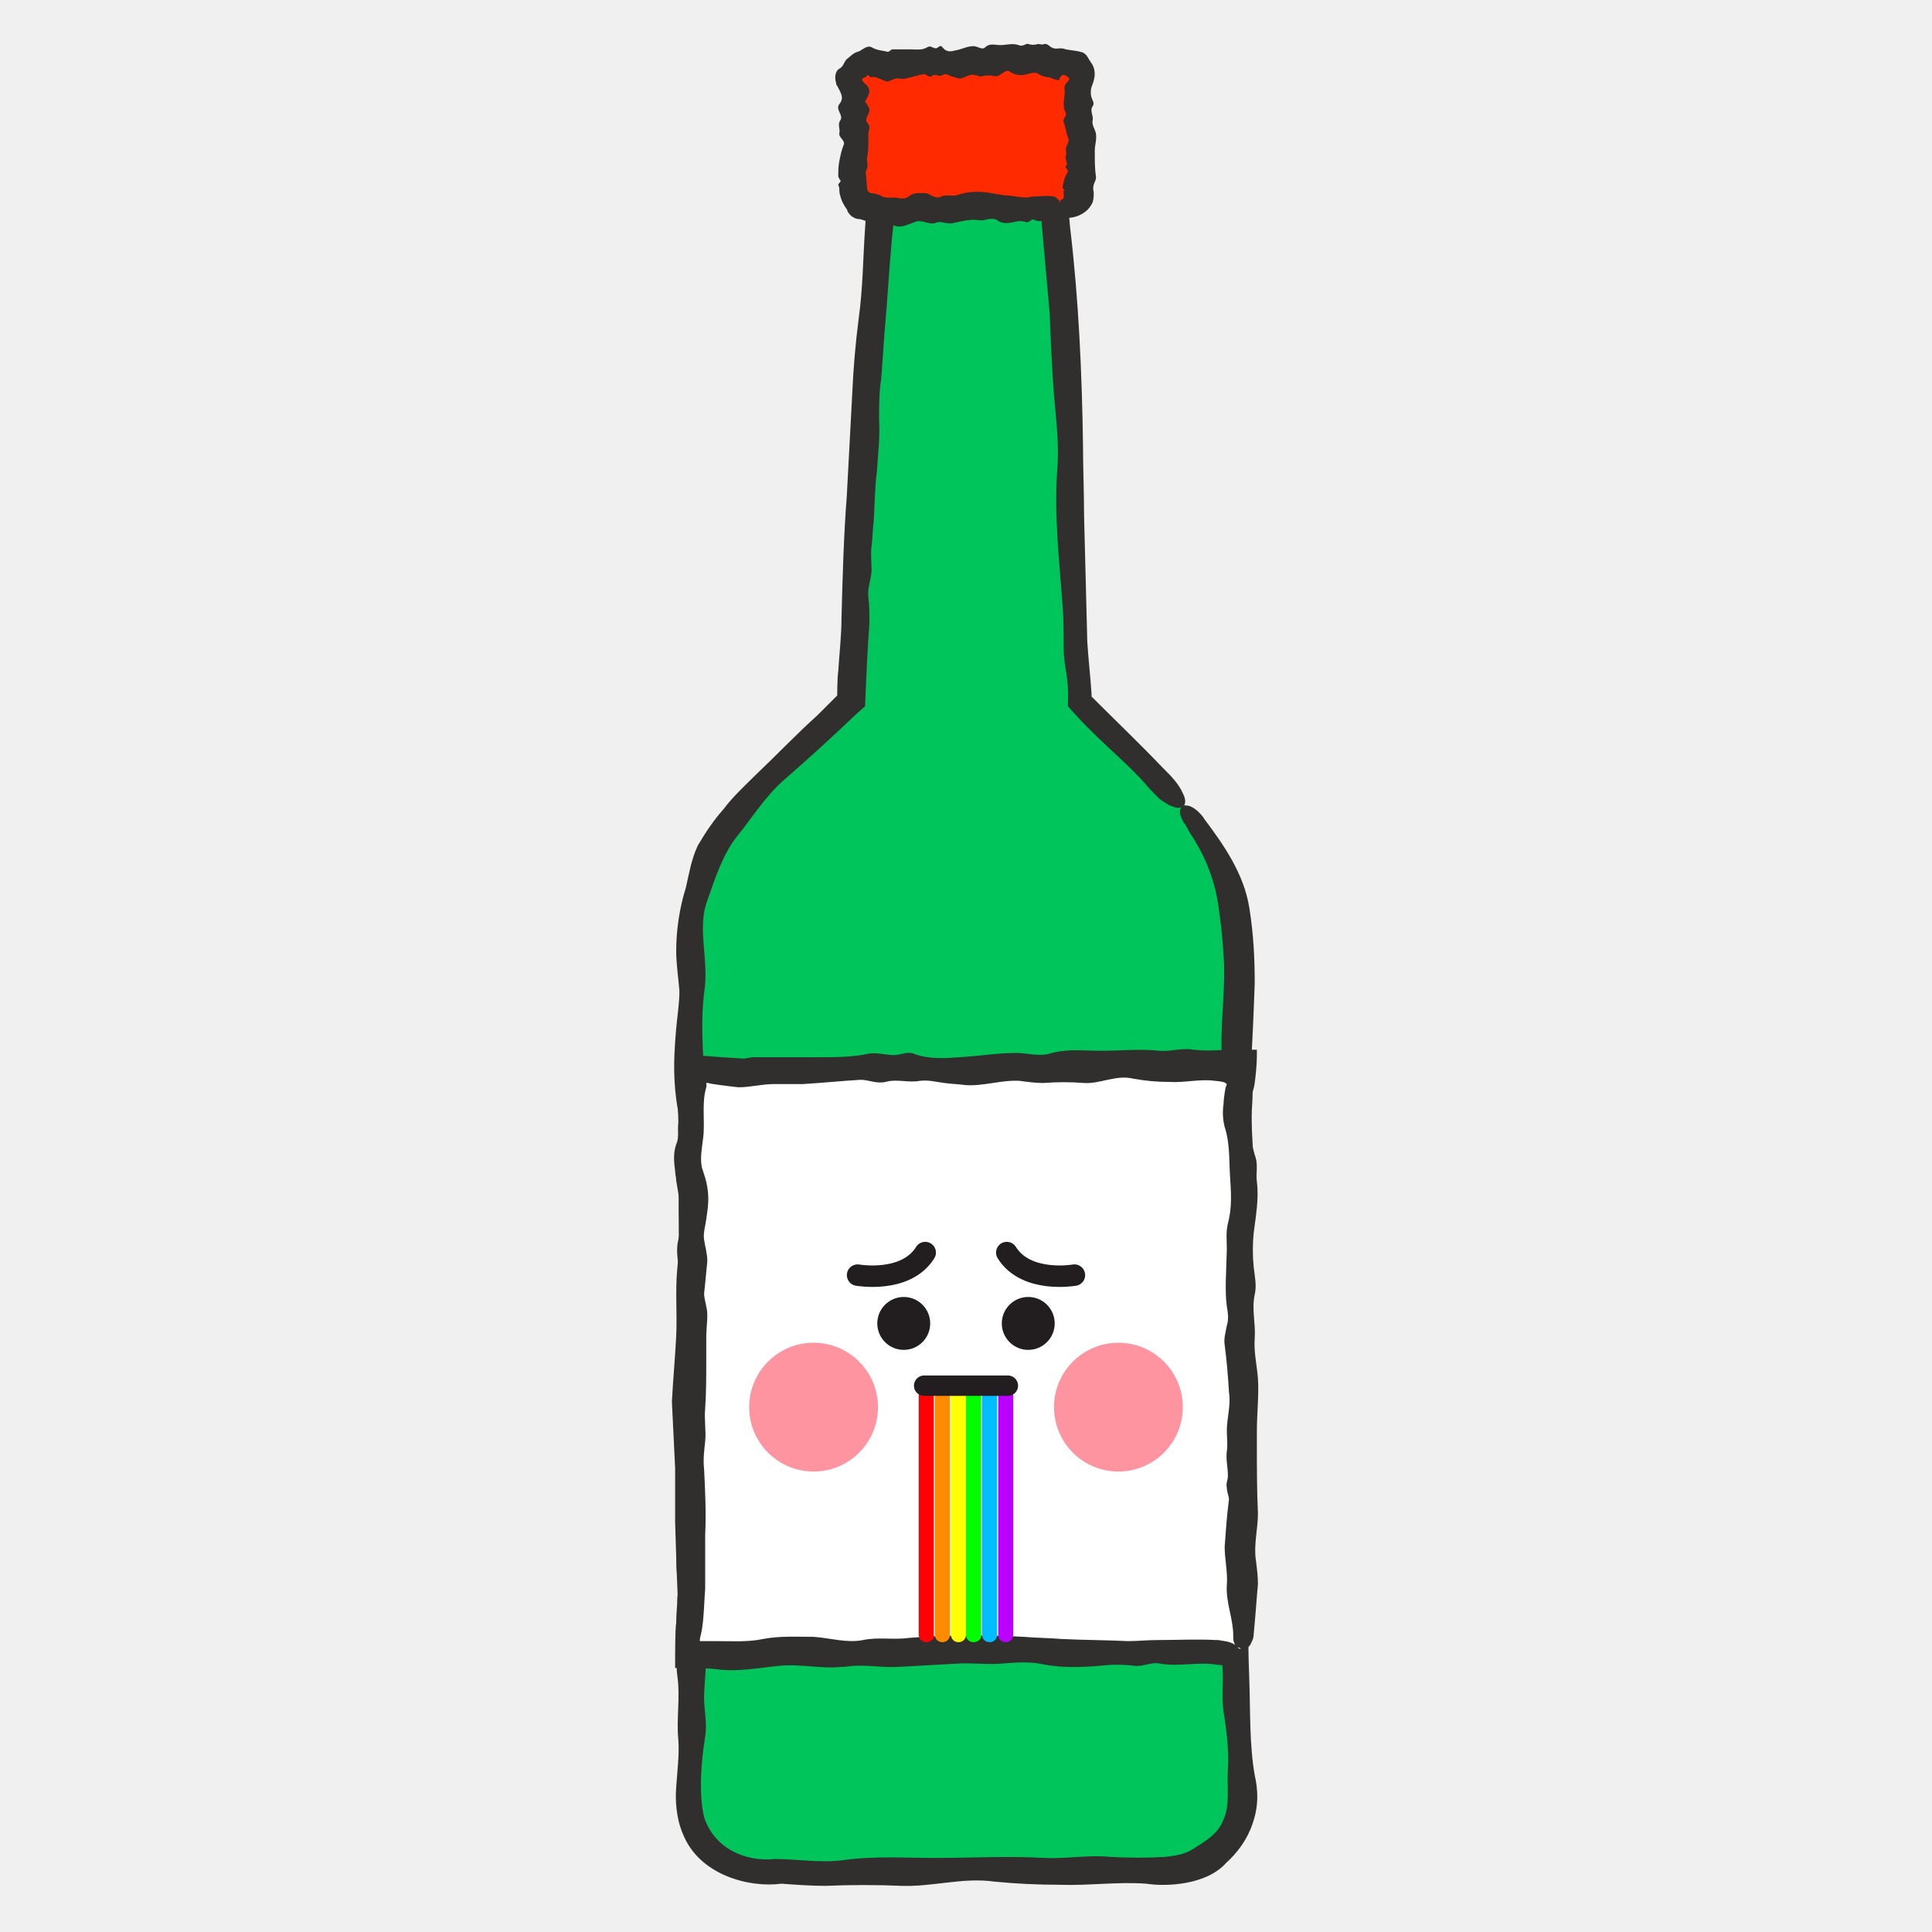
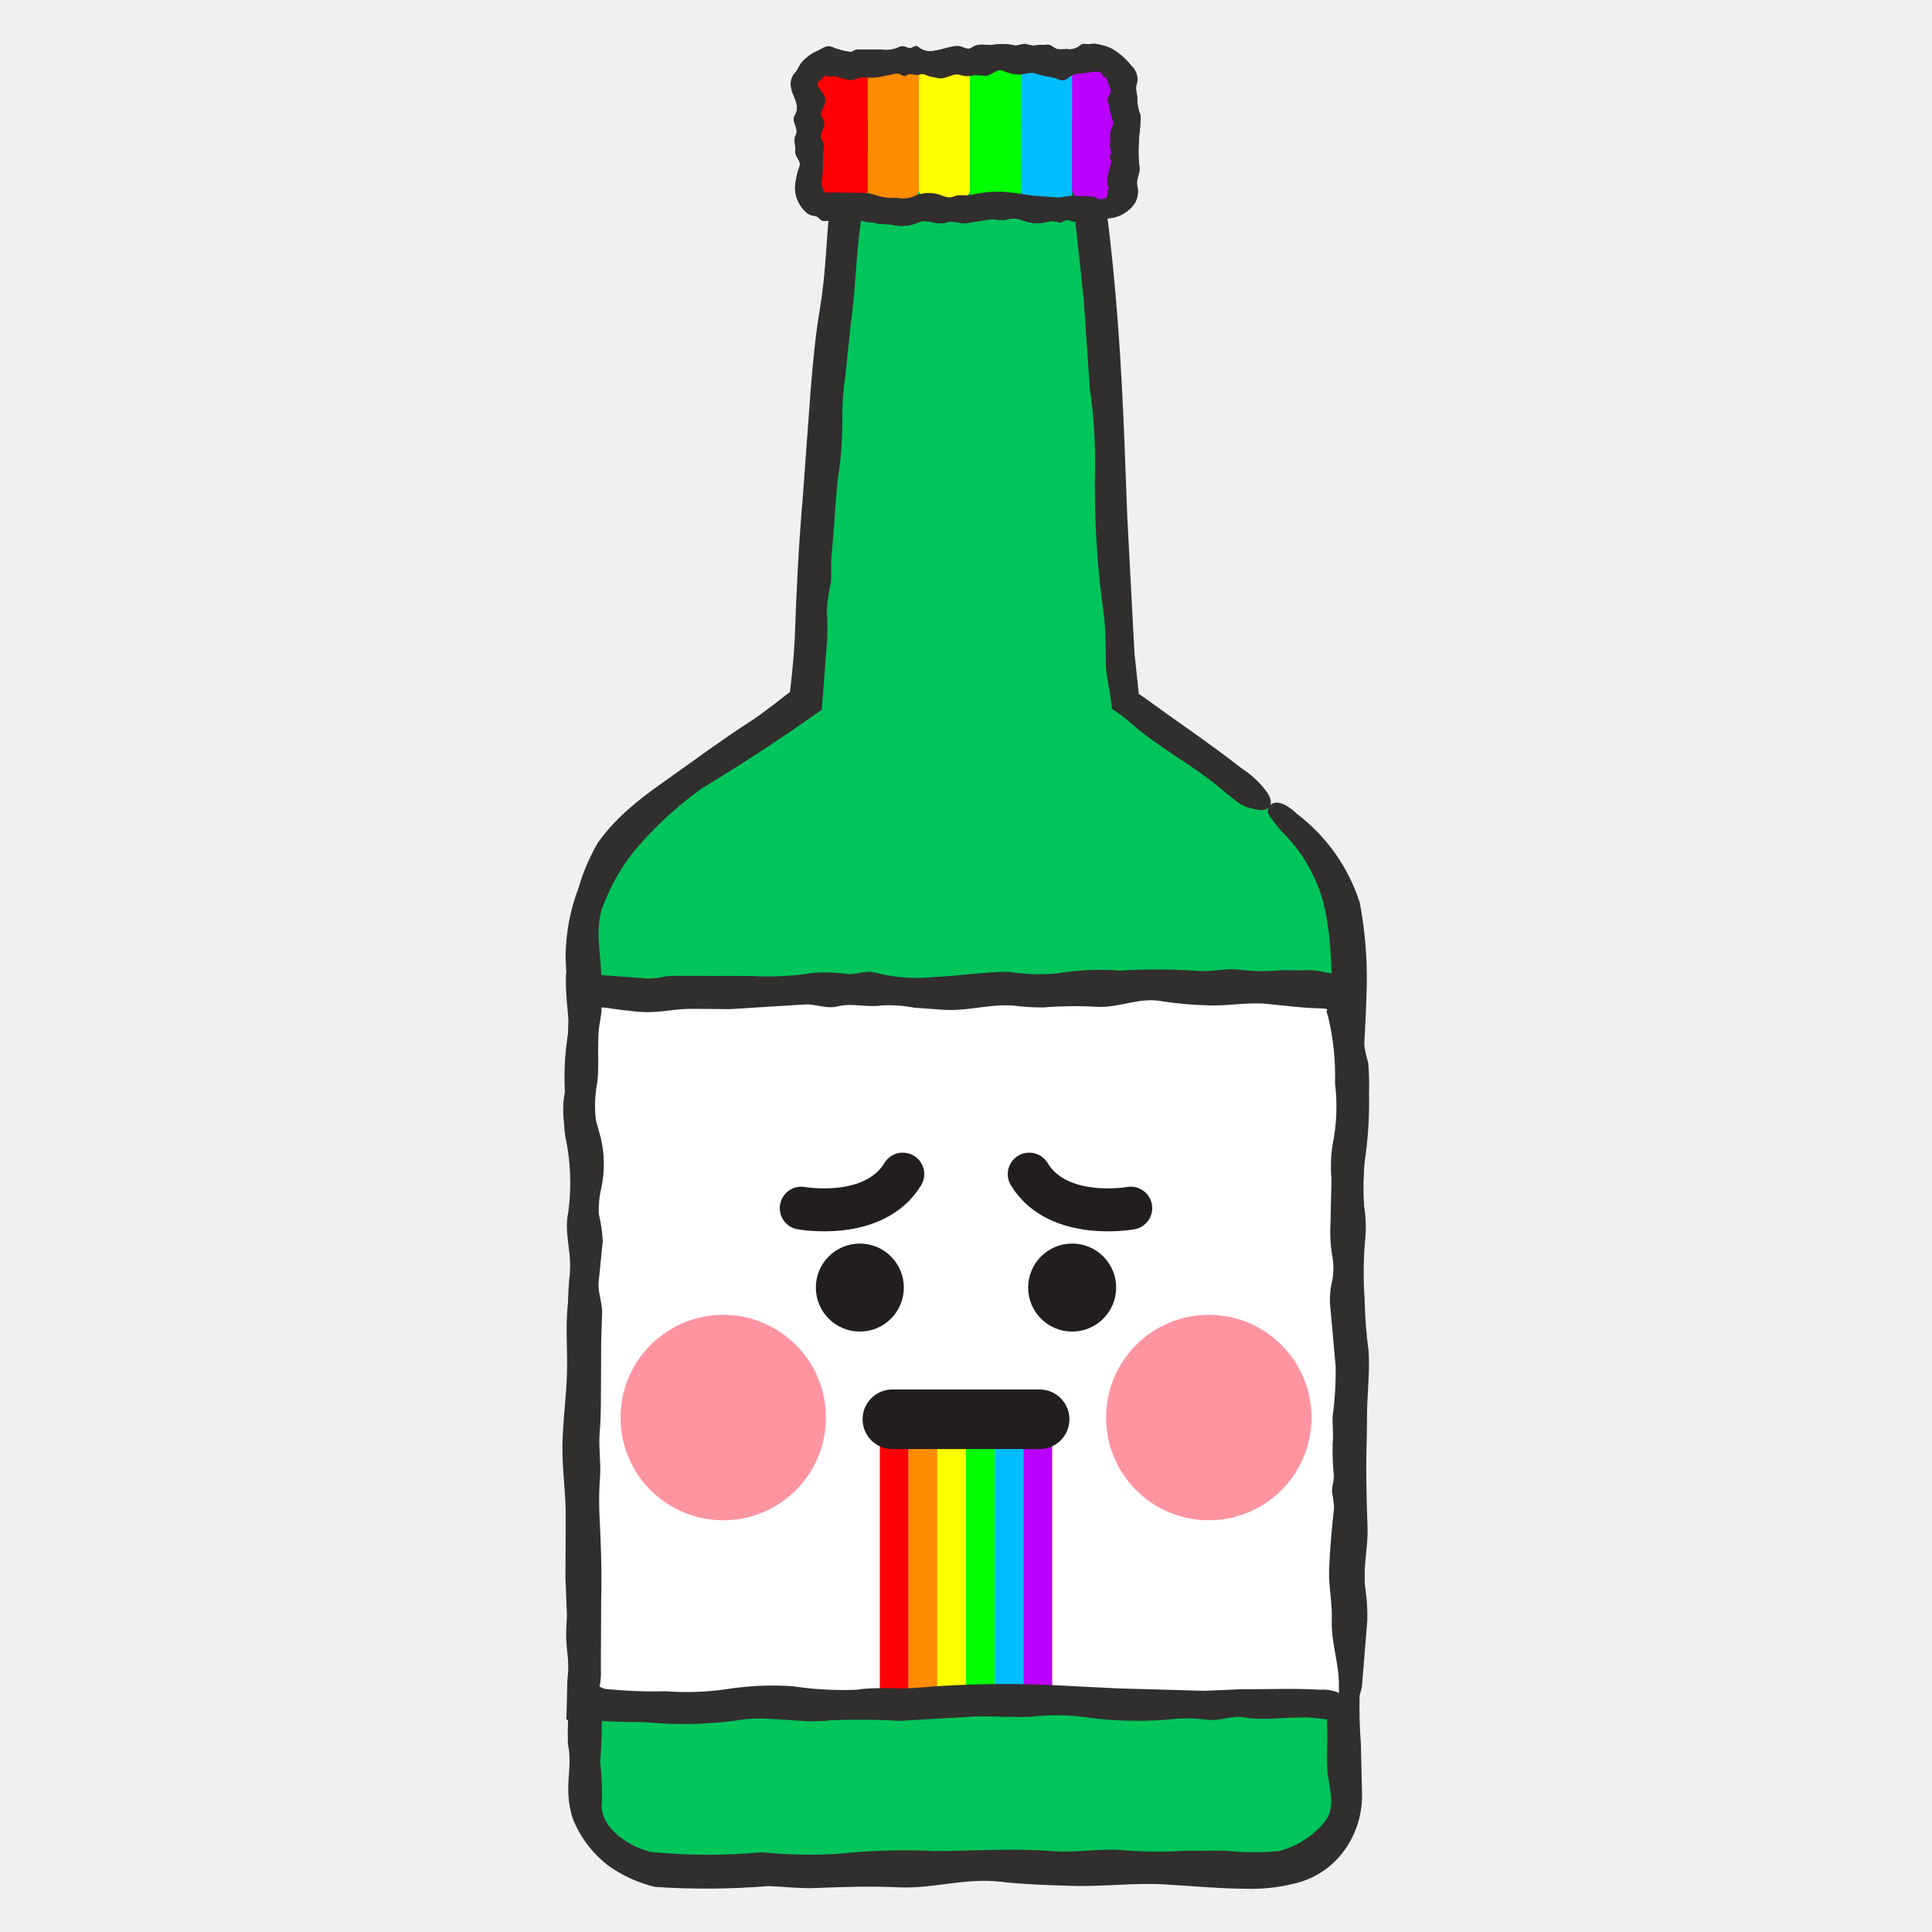
- <svg xmlns="http://www.w3.org/2000/svg" version="1.1" id="레이어_1" x="0px" y="0px" viewBox="0 0 18 18" style="enable-background:new 0 0 18 18;" xml:space="preserve">
-   <style type="text/css">
- 	.st0{fill:#00C55B;}
- 	.st1{fill:#312E2E;}
- 	.st2{fill:#FF5F56;}
- 	.st3{fill:#FF2A00;}
- 	.st4{fill:#FF94A1;}
- 	.st5{fill:#FFFFFF;}
- 	.st6{fill:#008F4E;}
- 	.st7{fill:#221E1F;stroke:#221E1F;stroke-width:0.093;stroke-linecap:round;stroke-linejoin:round;stroke-miterlimit:10;}
- 	.st8{fill:none;stroke:#221E1F;stroke-width:0.317;stroke-linecap:round;stroke-linejoin:round;stroke-miterlimit:10;}
- 	.st9{fill:none;stroke:#EE4022;stroke-width:0.119;stroke-linecap:round;stroke-linejoin:round;stroke-miterlimit:10;}
- 	.st10{fill:#FF543A;stroke:#221E1F;stroke-width:0.2;stroke-linecap:round;stroke-linejoin:round;stroke-miterlimit:10;}
- 	.st11{fill:#FF0005;}
- 	.st12{fill:#FF8B00;}
- 	.st13{fill:#FFFF00;}
- 	.st14{fill:#00FF00;}
- 	.st15{fill:#00BDFF;}
- 	.st16{fill:#BB00FF;}
- 	.st17{fill:none;stroke:#221E1F;stroke-width:0.19;stroke-linecap:round;stroke-linejoin:round;stroke-miterlimit:10;}
- 	.st18{fill:none;stroke:#221E1F;stroke-width:0.2;stroke-linecap:round;stroke-linejoin:round;stroke-miterlimit:10;}
- 	.st19{fill:none;stroke:#00C9F8;stroke-width:0.2;stroke-linecap:round;stroke-linejoin:round;stroke-miterlimit:10;}
- 	.st20{fill:none;stroke:#221E1F;stroke-width:0.25;stroke-linecap:round;stroke-linejoin:round;stroke-miterlimit:10;}
- </style>
-   <g>
-     <g>
-       <g>
-         <path class="st0" d="M11.04,7.5l-0.97-0.97L9.81,1.25H9H8.19L7.93,6.53L6.96,7.5C6.63,7.83,6.44,8.28,6.44,8.75v7.99     c0,0.38,0.31,0.69,0.69,0.69H9h1.87c0.38,0,0.69-0.31,0.69-0.69V8.75C11.56,8.28,11.37,7.83,11.04,7.5z" />
-         <g>
-           <g>
-             <path class="st1" d="M7.28,17.55c0.14,0.01,0.27,0.02,0.41,0.02c0.24-0.01,0.48-0.01,0.71,0c0.29,0.01,0.57-0.08,0.86-0.04       c0.2,0.02,0.41,0.03,0.61,0.03c0.27,0.01,0.54-0.03,0.81-0.01c0.19,0.03,0.56,0.01,0.74-0.19c0.11-0.1,0.2-0.22,0.25-0.37       c0.06-0.17,0.05-0.32,0.02-0.45c-0.05-0.29-0.04-0.58-0.05-0.87c-0.01-0.28-0.02-0.55,0.02-0.83c0.02-0.15,0.01-0.3,0.01-0.45       l0.01-0.59c0-0.14,0-0.28-0.01-0.42c-0.01-0.11-0.02-0.23,0-0.34c0.01-0.11,0.03-0.22,0.02-0.33       c-0.01-0.28-0.03-0.54-0.04-0.84c-0.02-0.23,0.02-0.45,0.02-0.67c0-0.12-0.01-0.24,0-0.36c0.01-0.14-0.01-0.29-0.01-0.43       c0-0.06,0.01-0.14,0.01-0.21c0-0.07-0.02-0.14-0.02-0.21c0.02-0.28,0.03-0.56,0.04-0.83c0-0.22-0.01-0.45-0.05-0.7       c-0.05-0.32-0.24-0.59-0.42-0.83c-0.02-0.04-0.14-0.17-0.21-0.11c-0.04,0.04,0,0.1,0.01,0.13c0.03,0.04,0.05,0.08,0.06,0.1       c0.21,0.31,0.26,0.58,0.28,0.75c0.02,0.13,0.03,0.26,0.04,0.4c0.02,0.27-0.02,0.54-0.02,0.82c0.01,0.4,0.01,0.8,0.01,1.2       l0,0.24c0,0.31-0.02,0.62-0.01,0.93c0.01,0.23,0.04,0.46,0.03,0.69c-0.01,0.25,0.03,0.51,0,0.77c-0.02,0.16,0,0.33,0.01,0.49       c0.01,0.2,0.01,0.39,0,0.59c-0.02,0.3-0.05,0.61-0.03,0.91c0.01,0.14-0.01,0.28,0.01,0.41c0.03,0.18,0.05,0.36,0.04,0.53       c-0.01,0.18,0.02,0.34-0.04,0.47c-0.05,0.14-0.18,0.21-0.29,0.28c-0.08,0.05-0.17,0.06-0.25,0.07c-0.17,0.01-0.35,0.01-0.52,0       c-0.2-0.02-0.41,0.02-0.61,0.01c-0.34-0.02-0.67,0-1.01,0c-0.29,0-0.57-0.02-0.86,0.02c-0.21,0.03-0.43-0.01-0.64-0.01       c-0.29,0.03-0.57-0.11-0.66-0.39c-0.05-0.2-0.03-0.51,0.01-0.75c0.02-0.12-0.01-0.24-0.01-0.36c0-0.16,0.03-0.31,0.01-0.47       c-0.03-0.28-0.03-0.56-0.03-0.84c0-0.3,0-0.6,0-0.9c0-0.08,0-0.17,0-0.25c-0.01-0.08-0.02-0.16-0.02-0.24       c0.02-0.28,0.01-0.55,0.05-0.83c0.02-0.15-0.02-0.31-0.01-0.47c0-0.17,0-0.31,0-0.48c0.01-0.12-0.01-0.25,0.02-0.38       c0.03-0.16,0.02-0.32,0.01-0.48c0-0.06-0.01-0.11-0.01-0.18C6.56,9.93,6.52,9.59,6.56,9.25c0.05-0.3-0.07-0.6,0.03-0.86       c0.07-0.2,0.14-0.42,0.27-0.59C7,7.63,7.12,7.43,7.3,7.27c0.23-0.2,0.45-0.4,0.67-0.61l0.09-0.08C8.07,6.33,8.08,6.07,8.1,5.81       c0-0.08,0-0.17-0.01-0.25C8.08,5.47,8.12,5.39,8.12,5.31c0-0.07-0.01-0.15,0-0.22c0.01-0.08,0.01-0.16,0.02-0.23       C8.15,4.7,8.15,4.54,8.17,4.39C8.18,4.23,8.2,4.07,8.19,3.91c0-0.13,0-0.26,0.02-0.38c0.01-0.15,0.02-0.27,0.03-0.42       c0.03-0.33,0.04-0.56,0.07-0.89C8.33,2.06,8.34,1.9,8.34,1.74c0-0.15,0-0.37-0.01-0.34c0.01,0,0.01-0.01,0.04-0.01       C8.74,1.36,9.1,1.41,9.46,1.4l0.05,0c0.06,0,0.11-0.01,0.17-0.01l0,0.04l0,0.16c0,0.11,0.01,0.21,0.01,0.32       c0.03,0.33,0.06,0.68,0.09,1.01c0.01,0.26,0.02,0.5,0.04,0.76c0.02,0.24,0.05,0.46,0.03,0.7C9.82,4.8,9.87,5.23,9.9,5.64       c0.01,0.13,0.01,0.27,0.01,0.4c0,0.16,0.05,0.28,0.04,0.48l0,0.06c0.27,0.31,0.48,0.46,0.71,0.71       c0.04,0.05,0.08,0.09,0.13,0.14c0.03,0.03,0.07,0.05,0.1,0.07c0.03,0.01,0.08,0.04,0.12,0.02c0.06-0.03,0.02-0.11,0.01-0.13       c-0.04-0.09-0.11-0.16-0.17-0.22l-0.02-0.02c-0.22-0.23-0.44-0.44-0.66-0.66l0-0.02c-0.01-0.16-0.03-0.33-0.04-0.49L10.1,4.8       c0-0.22-0.01-0.44-0.01-0.66c-0.01-0.67-0.04-1.35-0.12-2.02C9.94,1.83,9.95,1.64,9.91,1.26c0-0.04-0.01-0.07-0.01-0.1       c-0.23,0.01-0.36,0-0.49-0.01c-0.13-0.01-0.26-0.02-0.4-0.02l-0.41,0C8.44,1.13,8.28,1.13,8.09,1.14l0,0.1       c0,0.25,0,0.31,0,0.47C8.08,1.85,8.07,1.99,8.06,2.12C8.04,2.41,8.04,2.68,8,2.97C7.97,3.2,7.95,3.44,7.94,3.67L7.89,4.61       C7.86,5,7.85,5.38,7.84,5.76c0,0.16-0.02,0.33-0.03,0.49C7.8,6.32,7.8,6.48,7.8,6.48L7.73,6.55L7.62,6.66       c-0.2,0.18-0.39,0.38-0.59,0.57c-0.1,0.1-0.2,0.19-0.29,0.31C6.65,7.64,6.57,7.76,6.5,7.88C6.44,8.01,6.42,8.14,6.39,8.27       c-0.06,0.19-0.09,0.4-0.09,0.59c0,0.12,0.02,0.25,0.03,0.37C6.33,9.35,6.31,9.47,6.3,9.58c-0.02,0.24-0.03,0.42,0,0.66       c0.01,0.08,0.03,0.17,0.04,0.24c0.02,0.17,0,0.33-0.01,0.51c-0.02,0.27,0.01,0.56-0.02,0.83c-0.02,0.21,0,0.42-0.01,0.63       c-0.01,0.2-0.03,0.41-0.04,0.61c0.01,0.2,0.02,0.42,0.03,0.62l0,0.5c0.01,0.33,0.02,0.68,0.04,1.01c0,0.14-0.04,0.28-0.02,0.42       c0.03,0.2-0.01,0.4,0.01,0.6c0.01,0.14-0.01,0.29-0.02,0.44c-0.01,0.12,0,0.29,0.06,0.43C6.51,17.47,6.98,17.59,7.28,17.55z" />
-           </g>
-         </g>
-       </g>
-     </g>
-     <g>
-       <rect x="6.44" y="9.95" class="st5" width="5.12" height="5.41" />
-       <g>
-         <g>
-           <path class="st1" d="M9.5,10.07c0.07,0.01,0.15,0.02,0.22,0.02c0.13-0.01,0.25-0.01,0.38,0c0.15,0.01,0.3-0.08,0.46-0.04      c0.11,0.02,0.22,0.03,0.33,0.03c0.14,0.01,0.29-0.03,0.43-0.01c0.11,0.01,0.09,0.02,0.11,0.03l-0.01,0.03      c0-0.01-0.02,0.1-0.02,0.15c-0.01,0.07-0.01,0.14,0.01,0.22c0.05,0.15,0.04,0.31,0.05,0.46c0.01,0.15,0.02,0.29-0.02,0.44      c-0.02,0.08-0.01,0.16-0.01,0.24l-0.01,0.31c0,0.07,0,0.15,0.01,0.22c0.01,0.06,0.02,0.12,0,0.18      c-0.01,0.06-0.03,0.12-0.02,0.18c0.02,0.16,0.03,0.27,0.04,0.44c0.02,0.12-0.02,0.24-0.02,0.36c0,0.06,0.01,0.13,0,0.19      c-0.01,0.08,0.01,0.15,0.01,0.23c0,0.04-0.02,0.07-0.01,0.11c0,0.04,0.02,0.08,0.02,0.11c-0.02,0.15-0.03,0.3-0.04,0.44      c0,0.12,0.03,0.24,0.02,0.36c-0.01,0.16,0.06,0.31,0.06,0.47c0,0.02-0.01,0.11,0.09,0.12c0.06,0,0.07-0.04,0.08-0.06      c0.01-0.02,0.02-0.04,0.02-0.07c0.02-0.21,0.03-0.37,0.04-0.47c0-0.08-0.01-0.15-0.02-0.23c-0.02-0.14,0.02-0.29,0.02-0.43      c-0.01-0.21-0.01-0.42-0.01-0.64l0-0.13c0-0.16,0.02-0.33,0.01-0.49c-0.01-0.12-0.04-0.25-0.03-0.37c0.01-0.14-0.03-0.27,0-0.41      c0.02-0.08,0-0.17-0.01-0.26c-0.01-0.1-0.01-0.21,0-0.31c0.02-0.16,0.05-0.32,0.03-0.48c-0.01-0.07,0.01-0.15-0.01-0.22      c-0.03-0.09-0.05-0.19-0.04-0.28c0-0.1,0-0.18,0-0.27c0-0.05,0.02-0.08,0.03-0.15c0.01-0.08,0.02-0.17,0.02-0.26l0-0.05      c-0.1,0-0.19,0-0.29,0c-0.13,0.01-0.2,0.01-0.3,0c-0.11-0.02-0.22,0.02-0.32,0.01c-0.18-0.02-0.36,0-0.54,0      c-0.15,0-0.3-0.02-0.46,0.02C9.69,9.85,9.58,9.81,9.47,9.81c-0.18,0-0.35,0.03-0.53,0.04C8.8,9.86,8.66,9.87,8.52,9.82      C8.46,9.79,8.39,9.83,8.33,9.83c-0.08,0-0.17-0.03-0.25-0.01c-0.15,0.03-0.3,0.03-0.45,0.03l-0.48,0c-0.04,0-0.09,0-0.13,0      C6.98,9.85,6.94,9.87,6.89,9.86C6.7,9.85,6.61,9.84,6.32,9.82l-0.02,0c-0.01,0.12,0.02,0.33,0.02,0.38c-0.01,0.09,0,0.17,0,0.26      c-0.01,0.07,0.01,0.14-0.02,0.2c-0.03,0.09-0.02,0.17-0.01,0.25c0,0.03,0.01,0.06,0.01,0.09c0.03,0.18,0.07,0.36,0.02,0.55      c-0.04,0.16,0.04,0.32,0.01,0.48c-0.03,0.12,0,0.25-0.01,0.37c-0.01,0.12,0.06,0.24,0.04,0.37c-0.02,0.16-0.04,0.32-0.04,0.48      c0,0.15-0.01,0.29-0.01,0.43c0,0.04,0.01,0.09,0.02,0.13c0.01,0.04-0.02,0.09-0.02,0.13c0,0.04,0.01,0.08,0.01,0.12      c0,0.05,0,0.08,0,0.12c0,0.08,0,0.16-0.01,0.25c-0.01,0.08-0.01,0.17,0,0.26c0.01,0.07,0.01,0.14,0,0.2      c0,0.09-0.01,0.13-0.01,0.23c-0.01,0.06-0.01,0.26-0.01,0.42c0.11,0,0.29,0,0.37,0.01c0.2,0.03,0.4-0.01,0.6-0.03      c0.19-0.02,0.39,0.03,0.58,0.01l0.03,0c0.17-0.03,0.33,0.01,0.5,0c0.17-0.01,0.37-0.02,0.54-0.03c0.14-0.01,0.27,0.01,0.41,0      c0.13-0.01,0.25-0.02,0.37,0c0.23,0.05,0.45,0.03,0.67,0.01c0.07,0,0.14,0,0.21,0.01c0.08,0.01,0.16-0.04,0.24-0.02      c0.18,0.03,0.35-0.02,0.53,0.01c0.03,0,0.07,0.01,0.1,0.01c0.02,0,0.04-0.01,0.06-0.03c0.02-0.01,0.05-0.03,0.05-0.07      c0.01-0.06-0.03-0.09-0.05-0.1c-0.05-0.03-0.1-0.03-0.15-0.04l-0.02,0c-0.18-0.01-0.37,0-0.55,0c-0.09,0-0.18,0.01-0.27,0.01      c-0.21-0.01-0.42-0.01-0.62-0.02c-0.12-0.01-0.24-0.01-0.35-0.02c-0.36-0.02-0.72-0.02-1.07,0.01      c-0.14,0.02-0.29-0.01-0.43,0.02c-0.15,0.03-0.31-0.02-0.46-0.03c-0.16,0-0.31-0.01-0.47,0.02c-0.14,0.03-0.29,0.02-0.43,0.02      c-0.06,0-0.11,0-0.16,0c0-0.04,0.01-0.05,0.02-0.11c0.02-0.13,0.02-0.25,0.03-0.38c0-0.17,0-0.33,0-0.5      c0.01-0.2,0-0.41-0.01-0.61c-0.01-0.09,0-0.17,0.01-0.26c0.01-0.1-0.01-0.2,0-0.31c0.01-0.15,0.01-0.29,0.01-0.44l0-0.22      c0-0.07,0.01-0.14,0.01-0.21c0-0.07-0.03-0.14-0.03-0.2c0.01-0.08,0.02-0.21,0.03-0.3c0-0.07-0.02-0.13-0.03-0.2      c-0.01-0.06,0.01-0.12,0.02-0.19c0.02-0.13,0.03-0.22,0-0.35c-0.01-0.04-0.03-0.1-0.04-0.13c-0.02-0.09,0-0.18,0.01-0.27      c0.02-0.14-0.01-0.3,0.02-0.44c0.02-0.08,0.01-0.04,0.01-0.08c0.01,0,0.02,0,0.02,0c0.02,0.01,0.19,0.03,0.28,0.04      c0.11,0,0.22-0.03,0.33-0.03l0.27,0c0.17-0.01,0.37-0.03,0.54-0.04c0.07,0,0.15,0.04,0.23,0.02c0.11-0.03,0.21,0.01,0.32-0.01      c0.08-0.01,0.15,0.01,0.23,0.02C8.87,10.1,8.93,10.1,9,10.11C9.17,10.12,9.33,10.06,9.5,10.07z" />
-         </g>
-       </g>
-     </g>
-     <g>
-       <path class="st3" d="M9.87,1.93H8.12c-0.1,0-0.18-0.08-0.18-0.18v-1c0-0.1,0.08-0.18,0.18-0.18h1.75c0.1,0,0.18,0.08,0.18,0.18v1    C10.05,1.85,9.97,1.93,9.87,1.93z" />
-       <g>
-         <g>
-           <path class="st1" d="M9.08,0.7C9.11,0.7,9.13,0.72,9.15,0.71c0.04-0.01,0.08-0.01,0.12,0c0.05,0.01,0.1-0.08,0.14-0.04      c0.03,0.02,0.07,0.03,0.1,0.03C9.57,0.7,9.61,0.67,9.66,0.68C9.69,0.7,9.73,0.72,9.77,0.72c0.02,0,0.04,0.02,0.06,0.02      c0.03,0.01,0.05,0.01,0.04-0.01C9.9,0.68,9.92,0.7,9.94,0.71c0.02,0.02,0.04,0.02-0.01,0.07C9.91,0.81,9.92,0.83,9.92,0.86      l-0.01,0.1c0,0.02,0,0.05,0.01,0.07c0.01,0.02,0.02,0.04,0,0.06C9.92,1.1,9.9,1.12,9.91,1.14c0.02,0.05,0.02,0.09,0.04,0.14      c0.02,0.04-0.02,0.08-0.02,0.11c0,0.02,0.01,0.04,0,0.06C9.92,1.48,9.94,1.5,9.94,1.53c0,0.01-0.02,0.02-0.01,0.03      c0,0.01,0.02,0.02,0.02,0.04C9.92,1.64,9.91,1.69,9.9,1.74c0,0.03,0.03,0.03,0.01,0.04c-0.01,0,0.02,0.07-0.02,0.08      c0,0-0.02-0.01-0.02,0.09c0,0.06,0.02,0.07,0.03,0.07c0.01,0.01,0.02,0.01,0.04,0.01c0.11,0,0.19-0.06,0.22-0.11      c0.03-0.04,0.03-0.08,0.03-0.13c-0.02-0.08,0.03-0.1,0.02-0.15c-0.01-0.07-0.01-0.13-0.01-0.2c0-0.01,0-0.03,0-0.04      c0-0.05,0.02-0.1,0.01-0.16c-0.01-0.04-0.04-0.08-0.03-0.12c0.01-0.04-0.03-0.09,0-0.13c0.02-0.03,0-0.05-0.01-0.08      c-0.01-0.03-0.01-0.07,0-0.1c0.01-0.03,0.06-0.13,0-0.22c-0.03-0.04-0.04-0.08-0.08-0.1c-0.06-0.02-0.11-0.02-0.16-0.03      c-0.05-0.02-0.08,0-0.11-0.01c-0.03,0-0.06-0.05-0.09-0.04c-0.02,0.01-0.04,0-0.06,0c-0.03,0.01-0.06,0.01-0.09,0      C9.56,0.4,9.53,0.44,9.49,0.42c-0.06-0.02-0.11,0-0.17,0c-0.05,0-0.1-0.02-0.14,0.02C9.15,0.47,9.11,0.43,9.07,0.43      c-0.06,0-0.11,0.03-0.17,0.04C8.86,0.48,8.82,0.49,8.78,0.44C8.76,0.41,8.74,0.45,8.72,0.45c-0.03,0-0.05-0.03-0.08-0.01      C8.59,0.47,8.54,0.46,8.5,0.46c-0.05,0-0.1,0-0.15,0c-0.01,0-0.03,0-0.04,0C8.29,0.47,8.28,0.49,8.26,0.48      C8.22,0.47,8.17,0.47,8.12,0.44C8.08,0.42,8.04,0.46,8,0.48C7.95,0.49,7.92,0.53,7.89,0.55C7.86,0.58,7.86,0.62,7.82,0.64      C7.77,0.67,7.78,0.75,7.79,0.77c0,0.01,0,0.02,0.01,0.03c0.03,0.06,0.07,0.11,0.02,0.17c-0.04,0.05,0.04,0.1,0.01,0.15      c-0.03,0.04,0,0.08-0.01,0.12C7.81,1.28,7.88,1.31,7.86,1.35C7.84,1.4,7.83,1.45,7.82,1.5C7.81,1.55,7.81,1.59,7.81,1.64      c0,0.01,0.01,0.03,0.02,0.04c0.01,0.01-0.02,0.03-0.02,0.04c0,0.01,0.01,0.02,0.01,0.04c0,0.02,0,0.04,0.01,0.07      c0.01,0.04,0.03,0.08,0.06,0.12C7.9,1.99,7.94,2.03,7.99,2.04c0.04,0,0.07,0.02,0.11,0.03c0.04,0.01,0.05,0,0.08,0.01      c0.05,0.02,0.1,0,0.15,0.02c0.06,0.03,0.13-0.01,0.19-0.03C8.58,2.04,8.64,2.09,8.7,2.08l0.01,0c0.05-0.03,0.1,0.01,0.16,0      c0.05-0.01,0.13-0.03,0.17-0.03c0.04-0.01,0.09,0.01,0.13,0c0.04-0.01,0.08-0.02,0.12,0C9.35,2.1,9.43,2.07,9.49,2.06      c0.02,0,0.05,0,0.07,0.01c0.03,0.01,0.05-0.04,0.08-0.02c0.06,0.03,0.11-0.02,0.17,0.01c0.01,0,0.02,0.01,0.03,0.01      c0.01,0,0.01-0.01,0.02-0.03c0-0.01,0.01-0.03,0.02-0.07c0-0.06-0.01-0.09-0.01-0.1C9.84,1.84,9.83,1.83,9.81,1.83l0,0      c-0.06-0.01-0.12,0-0.17,0c-0.03,0-0.06,0.01-0.08,0.01c-0.07,0-0.13-0.02-0.2-0.02C9.31,1.81,9.28,1.81,9.24,1.8      C9.13,1.78,9.02,1.78,8.91,1.82C8.86,1.83,8.82,1.81,8.77,1.83C8.72,1.86,8.67,1.81,8.63,1.8c-0.05,0-0.1-0.01-0.15,0.02      C8.44,1.86,8.39,1.85,8.34,1.84C8.29,1.84,8.25,1.85,8.2,1.82C8.16,1.8,8.11,1.8,8.11,1.8C8.1,1.79,8.09,1.79,8.08,1.77      C8.08,1.73,8.07,1.7,8.07,1.64c-0.01-0.03,0-0.05,0.01-0.08c0.01-0.03-0.01-0.06,0-0.1c0.01-0.05,0.01-0.09,0.01-0.14      c0-0.02,0-0.04,0-0.07c0-0.02,0.01-0.04,0.01-0.07c0-0.02-0.03-0.04-0.03-0.06c0-0.03,0.03-0.06,0.03-0.1      c0-0.02-0.02-0.04-0.03-0.06C8.05,0.95,8.07,0.93,8.08,0.91c0.02-0.04,0.03-0.07,0-0.11C8.07,0.79,8.05,0.77,8.04,0.76      c-0.02-0.03,0-0.03,0.02-0.04C8.08,0.72,8.07,0.68,8.1,0.71c0.02,0.02,0.01,0,0.06,0.01c0.03,0.01,0.07,0.03,0.1,0.04      c0.03,0,0.07-0.03,0.1-0.03c0.03,0,0.06,0.01,0.08,0c0.06-0.01,0.11-0.03,0.17-0.04c0.02,0,0.05,0.04,0.07,0.02      c0.03-0.03,0.07,0.01,0.1-0.01C8.81,0.68,8.84,0.7,8.86,0.71C8.89,0.72,8.9,0.72,8.93,0.73C8.98,0.74,9.03,0.68,9.08,0.7z" />
-         </g>
-       </g>
-     </g>
-     <circle class="st7" cx="8.42" cy="12.33" r="0.2" />
-     <g>
-       <circle class="st4" cx="7.58" cy="13.11" r="0.6" />
-       <circle class="st4" cx="10.42" cy="13.11" r="0.6" />
-     </g>
-     <path class="st10" d="M7.99,11.88c0,0,0.45,0.08,0.63-0.21" />
-     <g>
-       <circle class="st7" cx="9.58" cy="12.33" r="0.2" />
-       <path class="st10" d="M10.01,11.88c0,0-0.45,0.08-0.63-0.21" />
-     </g>
-     <g>
-       <path class="st11" d="M8.63,15.3L8.63,15.3c-0.04,0-0.07-0.03-0.07-0.07v-2.24c0-0.04,0.03-0.07,0.07-0.07h0    c0.04,0,0.07,0.03,0.07,0.07v2.24C8.71,15.27,8.67,15.3,8.63,15.3z" />
-       <path class="st12" d="M8.78,15.3L8.78,15.3c-0.04,0-0.07-0.03-0.07-0.07v-2.24c0-0.04,0.03-0.07,0.07-0.07h0    c0.04,0,0.07,0.03,0.07,0.07v2.24C8.85,15.27,8.82,15.3,8.78,15.3z" />
-       <path class="st13" d="M8.93,15.3L8.93,15.3c-0.04,0-0.07-0.03-0.07-0.07v-2.24c0-0.04,0.03-0.07,0.07-0.07h0    c0.04,0,0.07,0.03,0.07,0.07v2.24C9,15.27,8.97,15.3,8.93,15.3z" />
-       <path class="st14" d="M9.07,15.3L9.07,15.3C9.03,15.3,9,15.27,9,15.23v-2.24c0-0.04,0.03-0.07,0.07-0.07h0    c0.04,0,0.07,0.03,0.07,0.07v2.24C9.15,15.27,9.11,15.3,9.07,15.3z" />
-       <path class="st15" d="M9.22,15.3L9.22,15.3c-0.04,0-0.07-0.03-0.07-0.07v-2.24c0-0.04,0.03-0.07,0.07-0.07h0    c0.04,0,0.07,0.03,0.07,0.07v2.24C9.29,15.27,9.26,15.3,9.22,15.3z" />
-       <path class="st16" d="M9.37,15.3L9.37,15.3c-0.04,0-0.07-0.03-0.07-0.07v-2.24c0-0.04,0.03-0.07,0.07-0.07h0    c0.04,0,0.07,0.03,0.07,0.07v2.24C9.44,15.27,9.41,15.3,9.37,15.3z" />
-     </g>
-     <line class="st17" x1="8.61" y1="12.91" x2="9.39" y2="12.91" />
-   </g>
+ <svg xmlns="http://www.w3.org/2000/svg" id="레이어_1" data-name="레이어 1" viewBox="0 0 18 18">
+   <defs>
+     <style>.cls-1{fill:#00c55b;}.cls-2{fill:#312e2e;}.cls-3{fill:#fff;}.cls-4{fill:#ff0005;}.cls-5{fill:#ff8b00;}.cls-6{fill:#ff0;}.cls-7{fill:lime;}.cls-8{fill:#00bdff;}.cls-9{fill:#b0f;}.cls-10,.cls-13{fill:none;}.cls-10,.cls-11,.cls-13{stroke:#221e1f;stroke-linecap:round;stroke-linejoin:round;}.cls-10{stroke-width:0.4px;}.cls-11{fill:#221e1f;stroke-width:0.158px;}.cls-12{fill:#ff94a1;}.cls-13{stroke-width:0.555px;}</style>
+   </defs>
+   <path class="cls-1" d="M11.837,7.499,10.492,6.531l-.373-5.278H7.881L7.508,6.531l-1.345.968A1.564,1.564,0,0,0,5.444,8.747V16.734c0,.383.432.694.964.694h5.184c.532,0,.964-.311.964-.694V8.747A1.564,1.564,0,0,0,11.837,7.499Z" />
+   <path class="cls-2" d="M7.16,17.572c.149.006.298.025.447.018.257-.011.516-.018.772-.006.313.014.619-.09.934-.053.215.025.445.032.665.039.293.01.585-.031.877-.013.241.014.508.039.751.04a1.64,1.64,0,0,0,.456-.049.79.79,0,0,0,.441-.279.875.875,0,0,0,.187-.551l-.011-.473a4.329,4.329,0,0,1,.023-.899,3.141,3.141,0,0,0,.01-.493l.009-.64a3.358,3.358,0,0,0-.013-.452,1.516,1.516,0,0,1-.005-.37,1.864,1.864,0,0,0,.022-.36l-.052-.906c-.021-.245.027-.487.029-.729.001-.128-.01-.263-.001-.389.011-.157-.011-.314-.011-.471l.017-.226c-.001-.078-.024-.155-.019-.232.021-.3.039-.602.046-.902a3.78,3.78,0,0,0-.065-.765,1.681,1.681,0,0,0-.589-.831c-.03-.033-.182-.161-.252-.071-.044.057.016.115.034.139a.96.96,0,0,0,.083.102,1.454,1.454,0,0,1,.404.743,2.922,2.922,0,0,1,.05.422c.025.294-.028.591-.021.885.01.434.017.864.007,1.298l-.002.255c.003.332-.029.671-.015,1.003.011.251.045.502.037.751-.009.276.034.552-.003.83a3.114,3.114,0,0,0,.008.53,6.345,6.345,0,0,1-.005.638,9.041,9.041,0,0,0-.041.985c.008.15-.012.3.007.449.036.211.064.334-.052.461a.824.824,0,0,1-.397.245,2.402,2.402,0,0,1-.506-.003l-.37.001a4.123,4.123,0,0,1-.57-.004c-.218-.022-.441.025-.662.008-.364-.029-.729-.003-1.093-.001a6.015,6.015,0,0,0-.931.027,4.417,4.417,0,0,1-.692-.016,5.379,5.379,0,0,1-1.034-.003c-.237-.057-.489-.251-.456-.471a2.417,2.417,0,0,0-.017-.369,3.755,3.755,0,0,0,.013-.507,6.459,6.459,0,0,1-.03-.914l.001-.971c0-.089.003-.179-.005-.268a1.774,1.774,0,0,1-.02-.261c.019-.301.015-.602.055-.902.022-.167-.024-.337-.017-.505l.005-.521a2.67,2.67,0,0,1,.018-.412,2.253,2.253,0,0,0,.017-.518l-.011-.192a4.873,4.873,0,0,1-.028-1.111c.058-.322-.084-.659.042-.922A1.781,1.781,0,0,1,5.996,7.829a3.45,3.45,0,0,1,.54-.482q.419-.253.823-.528l.297-.206.05-.647a2.037,2.037,0,0,0-.004-.275,1.829,1.829,0,0,1,.04-.267c.006-.081-.004-.162.005-.243l.022-.253c.012-.167.02-.334.042-.5a3.341,3.341,0,0,0,.037-.521,2.496,2.496,0,0,1,.029-.413l.047-.457c.048-.328.048-.633.095-.961.019-.134.031-.269.038-.404l.007-.203c-.002-.024-.006-.015-.01-.03.009-.005-.006-.01.036-.015l.209-.015c.395-.026.79.034,1.183.014l.053-.004a2.189,2.189,0,0,1,.432-.003.303.303,0,0,0-.003.064l.015.214.118,1.095.056.826a4.758,4.758,0,0,1,.049.755,8.51,8.51,0,0,0,.084,1.371c.016.145.016.292.017.437.003.146.032.186.056.426a1.583,1.583,0,0,1,.16.118c.267.242.594.403.868.636a1.902,1.902,0,0,0,.159.126.342.342,0,0,0,.125.05c.034.007.094.029.139-.004.063-.046.011-.124-.007-.151a.87.87,0,0,0-.221-.211L11.557,7.15c-.294-.229-.603-.437-.904-.656l-.043-.029-.04-.374-.067-1.268-.027-.713c-.029-.729-.075-1.457-.171-2.182-.015-.114-.023-.228-.03-.342l-.034-.464-.312.013a7.634,7.634,0,0,1-.934-.033,7.01,7.01,0,0,0-.967.027l-.249.016L7.757,1.607,7.726,1.965c-.029.315-.035.605-.088.918-.043.252-.065.506-.086.76L7.477,4.663c-.036.415-.056.831-.071,1.247-.006.17-.026.366-.044.518l-.003.02-.157.121c-.072.055-.144.109-.22.158-.249.16-.486.337-.727.507-.118.085-.245.17-.369.279a1.84,1.84,0,0,0-.315.337,1.88,1.88,0,0,0-.18.419,1.864,1.864,0,0,0-.122.651,3.405,3.405,0,0,0,.037.399,2.094,2.094,0,0,1-.024.379,2.551,2.551,0,0,0,.005.717l.046.264a2.694,2.694,0,0,1-.013.55c-.022.293.01.606-.027.899-.028.228-.003.459-.011.688-.008.218-.04.441-.042.661-.002.223.033.445.031.668l-.003.547L5.31,15.791a3.299,3.299,0,0,0-.019.458c.051.235-.048.394.045.694a1.038,1.038,0,0,0,.344.448,1.258,1.258,0,0,0,.424.189A7.106,7.106,0,0,0,7.16,17.572Z" />
+   <rect class="cls-3" x="5.439" y="9.223" width="7.123" height="6.639" />
+   <rect class="cls-4" x="7.608" y="0.573" width="0.476" height="1.28" rx="0.091" />
+   <rect class="cls-5" x="8.085" y="0.573" width="0.476" height="1.28" rx="0.091" />
+   <rect class="cls-6" x="8.561" y="0.573" width="0.476" height="1.28" rx="0.091" />
+   <rect class="cls-7" x="9.037" y="0.573" width="0.476" height="1.28" rx="0.091" />
+   <rect class="cls-8" x="9.513" y="0.573" width="0.476" height="1.28" rx="0.091" />
+   <rect class="cls-9" x="9.989" y="0.573" width="0.476" height="1.28" rx="0.091" />
+   <path class="cls-2" d="M8.935.695a.236.236,0,0,0,.086.015A.384.384,0,0,1,9.169.706c.06.012.119-.077.179-.045a.381.381,0,0,0,.127.033c.056.008.112-.026.168-.011a.74.74,0,0,0,.144.035.454.454,0,0,1,.077.023.081.081,0,0,0,.084-.011c.06-.054.121-.042.181-.052.048-.008.138-.026.144.022.005.025.019.014.029.023A.074.074,0,0,1,10.321.762c.002.016-.001.005.014.042A.071.071,0,0,1,10.34.875a.093.093,0,0,0-.019.069c.018.058.022.116.044.174.018.047-.023.093-.024.14a.268.268,0,0,1,.001.075c-.01.03.01.06.01.09,0,.014-.015.029-.014.043.001.015.021.03.016.045a.859.859,0,0,0-.039.173c-.004.06.026.049.011.075-.011.011.006.088-.042.096-.006.001-.026-.004-.029.091-.002.061.022.069.031.075a.072.072,0,0,0,.041.013.32.32,0,0,0,.247-.144.211.211,0,0,0,.024-.147c-.02-.072.024-.118.019-.177a1.19,1.19,0,0,1-.006-.249.272.272,0,0,0,.002-.049,1.369,1.369,0,0,0,.013-.192.463.463,0,0,1-.031-.144c.007-.057-.028-.098.001-.167a.177.177,0,0,0-.055-.152.633.633,0,0,0-.14-.132.355.355,0,0,0-.146-.062A.198.198,0,0,0,10.159.41c-.029.007-.058-.01-.086.006a.164.164,0,0,1-.111.044C9.927.454,9.892.463,9.857.459,9.821.454,9.786.407,9.751.417a.674.674,0,0,1-.071.001A.183.183,0,0,1,9.571.414c-.042-.019-.085.021-.127.007A.575.575,0,0,0,9.234.42c-.059.001-.119-.019-.179.023C9.012.474,8.967.429,8.923.429c-.069 0-.138.034-.206.041A.176.176,0,0,1,8.554.437c-.025-.023-.05.011-.075.011C8.446.448,8.414.418,8.381.437a.295.295,0,0,1-.175.025L8.02.462a.134.134,0,0,0-.051.004C7.952.472,7.935.488,7.919.483a.624.624,0,0,1-.173-.047c-.049-.02-.102.03-.146.046a.372.372,0,0,0-.126.095c-.031.03-.036.074-.072.107a.155.155,0,0,0-.029.139.122.122,0,0,0,.009.037c.028.071.068.142.024.213-.038.062.042.124.008.186-.027.048.003.097-.005.146-.008.048.058.095.041.143a.727.727,0,0,0-.043.195.313.313,0,0,0,.107.238.139.139,0,0,0,.08.031c.028.002.042.037.07.045.025.006.051-.005.075-.001a.259.259,0,0,0,.05.004.364.364,0,0,1,.096.006.149.149,0,0,0,.1 0.0.112.112,0,0,1,.079-.001c.029.009.059.003.088.012.063.021.122.003.185.023A.407.407,0,0,0,8.572,2.066c.076-.022.151.029.227.012l.01-.003c.065-.027.13.012.194.004l.211-.034c.053-.005.106.01.159.002a.213.213,0,0,1,.145.003.381.381,0,0,0,.263.011.2.2,0,0,1,.084.011c.032.009.064-.036.096-.02.069.034.138-.017.206.008a.088.088,0,0,0,.039.008c.008-.001.017-.011.025-.027A.144.144,0,0,0,10.253,1.968a.159.159,0,0,0-.018-.101.062.062,0,0,0-.058-.035l-.006-0a1.549,1.549,0,0,0-.214-.004c-.035-.001-.069.013-.104.012L9.609,1.821l-.137-.02a1.035,1.035,0,0,0-.42.014c-.056.015-.112-.01-.168.016-.06.028-.119-.024-.179-.028a.302.302,0,0,0-.182.023.279.279,0,0,1-.17.017A.522.522,0,0,1,8.177,1.824a.408.408,0,0,0-.146-.027l-.196-.002c-.101-.007-.117.008-.149-.005a.036.036,0,0,1-.02-.036c.001-.019-.02-.015-.01-.067a.888.888,0,0,0,.011-.17l.001-.086c.001-.026.009-.054.008-.081-.001-.026-.031-.053-.029-.079.004-.039.028-.078.034-.118.004-.026-.022-.051-.031-.077-.009-.024.01-.048.02-.073A.121.121,0,0,0,7.664.865L7.625.814C7.605.772,7.625.763,7.643.748c.023-.015.029-.056.066-.039.023.017.021-.004.079.003A1.232,1.232,0,0,0,7.915.747c.043.002.085-.028.128-.026A1.0 1,0,0,0,8.148.723c.07-.005.141-.029.211-.037.029-.003.059.037.088.016.042-.03.083.011.125-.008C8.601.68,8.632.705,8.662.712l.077.016C8.806.744,8.87.683,8.935.695Z" />
+   <rect class="cls-4" x="7.608" y="0.573" width="0.476" height="1.28" rx="0.091" />
+   <rect class="cls-5" x="8.085" y="0.573" width="0.476" height="1.28" rx="0.091" />
+   <rect class="cls-6" x="8.561" y="0.573" width="0.476" height="1.28" rx="0.091" />
+   <rect class="cls-7" x="9.037" y="0.573" width="0.476" height="1.28" rx="0.091" />
+   <rect class="cls-8" x="9.513" y="0.573" width="0.476" height="1.28" rx="0.091" />
+   <rect class="cls-9" x="9.989" y="0.573" width="0.476" height="1.28" rx="0.091" />
+   <path class="cls-2" d="M8.935.695a.236.236,0,0,0,.086.015A.384.384,0,0,1,9.169.706c.06.012.119-.077.179-.045a.381.381,0,0,0,.127.033c.056.008.112-.026.168-.011a.74.74,0,0,0,.144.035.454.454,0,0,1,.077.023.081.081,0,0,0,.084-.011c.06-.054.121-.042.181-.052.048-.008.138-.026.144.022.005.025.019.014.029.023A.074.074,0,0,1,10.321.762c.002.016-.001.005.014.042A.071.071,0,0,1,10.34.875a.093.093,0,0,0-.019.069c.018.058.022.116.044.174.018.047-.023.093-.024.14a.268.268,0,0,1,.001.075c-.01.03.01.06.01.09,0,.014-.015.029-.014.043.001.015.021.03.016.045a.859.859,0,0,0-.039.173c-.004.06.026.049.011.075-.011.011.006.088-.042.096-.006.001-.026-.004-.029.091-.002.061.022.069.031.075a.072.072,0,0,0,.041.013.32.32,0,0,0,.247-.144.211.211,0,0,0,.024-.147c-.02-.072.024-.118.019-.177a1.19,1.19,0,0,1-.006-.249.272.272,0,0,0,.002-.049,1.369,1.369,0,0,0,.013-.192.463.463,0,0,1-.031-.144c.007-.057-.028-.098.001-.167a.177.177,0,0,0-.055-.152.633.633,0,0,0-.14-.132.355.355,0,0,0-.146-.062A.198.198,0,0,0,10.159.41c-.029.007-.058-.01-.086.006a.164.164,0,0,1-.111.044C9.927.454,9.892.463,9.857.459,9.821.454,9.786.407,9.751.417a.674.674,0,0,1-.071.001A.183.183,0,0,1,9.571.414c-.042-.019-.085.021-.127.007A.575.575,0,0,0,9.234.42c-.059.001-.119-.019-.179.023C9.012.474,8.967.429,8.923.429c-.069 0-.138.034-.206.041A.176.176,0,0,1,8.554.437c-.025-.023-.05.011-.075.011C8.446.448,8.414.418,8.381.437a.295.295,0,0,1-.175.025L8.02.462a.134.134,0,0,0-.051.004C7.952.472,7.935.488,7.919.483a.624.624,0,0,1-.173-.047c-.049-.02-.102.03-.146.046a.372.372,0,0,0-.126.095c-.031.03-.036.074-.072.107a.155.155,0,0,0-.029.139.122.122,0,0,0,.009.037c.028.071.068.142.024.213-.038.062.042.124.008.186-.027.048.003.097-.005.146-.008.048.058.095.041.143a.727.727,0,0,0-.043.195.313.313,0,0,0,.107.238.139.139,0,0,0,.08.031c.028.002.042.037.07.045.025.006.051-.005.075-.001a.259.259,0,0,0,.05.004.364.364,0,0,1,.096.006.149.149,0,0,0,.1 0.0.112.112,0,0,1,.079-.001c.029.009.059.003.088.012.063.021.122.003.185.023A.407.407,0,0,0,8.572,2.066c.076-.022.151.029.227.012l.01-.003c.065-.027.13.012.194.004l.211-.034c.053-.005.106.01.159.002a.213.213,0,0,1,.145.003.381.381,0,0,0,.263.011.2.2,0,0,1,.084.011c.032.009.064-.036.096-.02.069.034.138-.017.206.008a.088.088,0,0,0,.039.008c.008-.001.017-.011.025-.027A.144.144,0,0,0,10.253,1.968a.159.159,0,0,0-.018-.101.062.062,0,0,0-.058-.035l-.006-0a1.549,1.549,0,0,0-.214-.004c-.035-.001-.069.013-.104.012L9.609,1.821l-.137-.02a1.035,1.035,0,0,0-.42.014c-.056.015-.112-.01-.168.016-.06.028-.119-.024-.179-.028a.302.302,0,0,0-.182.023.279.279,0,0,1-.17.017A.522.522,0,0,1,8.177,1.824a.408.408,0,0,0-.146-.027l-.196-.002c-.101-.007-.117.008-.149-.005a.036.036,0,0,1-.02-.036c.001-.019-.02-.015-.01-.067a.888.888,0,0,0,.011-.17l.001-.086c.001-.026.009-.054.008-.081-.001-.026-.031-.053-.029-.079.004-.039.028-.078.034-.118.004-.026-.022-.051-.031-.077-.009-.024.01-.048.02-.073A.121.121,0,0,0,7.664.865L7.625.814C7.605.772,7.625.763,7.643.748c.023-.015.029-.056.066-.039.023.017.021-.004.079.003A1.232,1.232,0,0,0,7.915.747c.043.002.085-.028.128-.026A1.0 1,0,0,0,8.148.723c.07-.005.141-.029.211-.037.029-.003.059.037.088.016.042-.03.083.011.125-.008C8.601.68,8.632.705,8.662.712l.077.016C8.806.744,8.87.683,8.935.695Z" />
+   <path class="cls-10" d="M7.465,11.256s.678.124.946-.317" />
+   <path class="cls-10" d="M10.535,11.256s-.678.124-.946-.317" />
+   <circle class="cls-11" cx="8.011" cy="11.996" r="0.331" />
+   <circle class="cls-11" cx="9.989" cy="11.996" r="0.331" />
+   <circle class="cls-12" cx="6.738" cy="13.207" r="0.957" />
+   <circle class="cls-12" cx="11.262" cy="13.207" r="0.957" />
+   <rect class="cls-4" x="8.197" y="13.223" width="0.268" height="2.639" rx="0.098" />
+   <rect class="cls-5" x="8.465" y="13.223" width="0.268" height="2.639" rx="0.098" />
+   <rect class="cls-6" x="8.732" y="13.223" width="0.268" height="2.639" rx="0.098" />
+   <rect class="cls-7" x="9" y="13.223" width="0.268" height="2.639" rx="0.098" />
+   <rect class="cls-8" x="9.268" y="13.223" width="0.268" height="2.639" rx="0.098" />
+   <rect class="cls-9" x="9.535" y="13.223" width="0.268" height="2.639" rx="0.098" />
+   <line class="cls-13" x1="8.314" y1="13.223" x2="9.686" y2="13.223" />
+   <path class="cls-2" d="M9.434,9.368a2.139,2.139,0,0,0,.287.018,3.6,3.6,0,0,1,.495-.006c.2.014.397-.09.599-.053a3.303,3.303,0,0,0,.426.039c.188.01.375-.031.563-.013.154.015.327.038.481.041.126.002.063.02.078.027l-.001.002c-.007.036-.014-.053.015.063a2.364,2.364,0,0,1,.061.606,1.79,1.79,0,0,1-.023.576,1.295,1.295,0,0,0-.01.316l-.009.41a1.387,1.387,0,0,0,.013.29.627.627,0,0,1,.005.237.775.775,0,0,0-.022.231l.052.581a3.127,3.127,0,0,1-.029.468c-.001.082.01.169.001.25a2.656,2.656,0,0,0,.011.302c0,.048-.018.097-.017.145a1.178,1.178,0,0,1,.019.149c-.021.193-.039.386-.046.579-.005.156.031.313.025.47-.008.206.071.41.066.615-.001.027-.009.148.103.152a.086.086,0,0,0,.09-.073.315.315,0,0,0,.023-.088l.049-.609a1.696,1.696,0,0,0-.019-.298c-.025-.188.028-.379.021-.567-.01-.279-.017-.554-.007-.833l.002-.164c-.003-.213.029-.43.015-.643a4.119,4.119,0,0,1-.037-.482,3.463,3.463,0,0,1,.003-.532,1.286,1.286,0,0,0-.008-.34,2.612,2.612,0,0,1,.005-.409,3.738,3.738,0,0,0,.041-.632,2.649,2.649,0,0,0-.007-.288,1.257,1.257,0,0,1-.052-.371L12.694,9.09l-.074-.001a2.372,2.372,0,0,1-.281-.031.568.568,0,0,0-.176-.019c-.079.007-.158-.004-.238.001A1.7,1.7,0,0,1,11.56,9.036c-.14-.022-.283.025-.424.008a5.42,5.42,0,0,0-.701-.001,2.484,2.484,0,0,0-.597.027,1.823,1.823,0,0,1-.444-.016c-.23 0-.46.04-.69.048a1.506,1.506,0,0,1-.545-.039c-.082-.027-.168.013-.252.013a1.55,1.55,0,0,0-.325-.013,2.668,2.668,0,0,1-.586.03l-.623-.001a1.253,1.253,0,0,0-.172.005.741.741,0,0,1-.167.02L5.305,9.062l-.03-.003c-.015.172.026.409.02.472-.007.112.005.224-.005.334a1.104,1.104,0,0,1-.018.264.933.933,0,0,0-.017.333,1.066,1.066,0,0,0,.011.123,2.016,2.016,0,0,1,.028.712c-.045.207.05.414.009.621a3.68,3.68,0,0,0-.006.488c-.01.16.068.318.048.478q-.039.313-.052.626l-.011.556a.853.853,0,0,0,.023.176c.013.059-.02.114-.021.173-.001.052.016.103.012.155l-.004.163c0.0.107.003.215-.007.322a1.377,1.377,0,0,0-0.0.335,1.035,1.035,0,0,1,.001.266l-.009.367.157.006.405.014a2.912,2.912,0,0,1,.31.013A3.693,3.693,0,0,0,6.937,16.018c.253-.026.507.034.759.014l.034-.004A6.106,6.106,0,0,1,8.38,16.033l.706-.041c.177-.006.354.012.531.002a1.961,1.961,0,0,1,.486.004,3.51,3.51,0,0,0,.881.013,1.836,1.836,0,0,1,.281.013c.107.01.213-.043.32-.024.23.04.46-.02.69.009a.789.789,0,0,0,.13.01.16.16,0,0,0,.084-.032.13.13,0,0,0,.071-.084.107.107,0,0,0-.06-.119.376.376,0,0,0-.194-.042l-.02-0c-.239-.014-.478-.002-.717-.004l-.348.015-.815-.023-.457-.023a9.715,9.715,0,0,0-1.404.017c-.187.018-.376-.012-.563.019a3.151,3.151,0,0,1-.599-.033,2.752,2.752,0,0,0-.61.027,2.561,2.561,0,0,1-.568.02,4.317,4.317,0,0,1-.573-.023l-.047-.02a.564.564,0,0,0,.013-.167l.003-.656c.007-.267-.003-.534-.017-.801a2.973,2.973,0,0,1,.007-.341c.008-.133-.015-.266-.004-.399.016-.189.01-.379.013-.569l.001-.286.009-.272c-.001-.089-.037-.177-.034-.265l.04-.394a1.429,1.429,0,0,0-.037-.256.871.871,0,0,1,.024-.243,1.057,1.057,0,0,0-.005-.46l-.046-.169a1.113,1.113,0,0,1,.013-.353c.022-.188-.01-.389.027-.577.018-.131.014-.075.011-.118a.076.076,0,0,1,.032-0c.065.008.262.04.387.042.143.002.285-.033.428-.031l.351.003.705-.044c.097-.004.196.044.294.019.139-.036.278.013.418-.01a1.263,1.263,0,0,1,.303.022L8.779,9.407C9.001,9.426,9.214,9.353,9.434,9.368Z" />
</svg>
